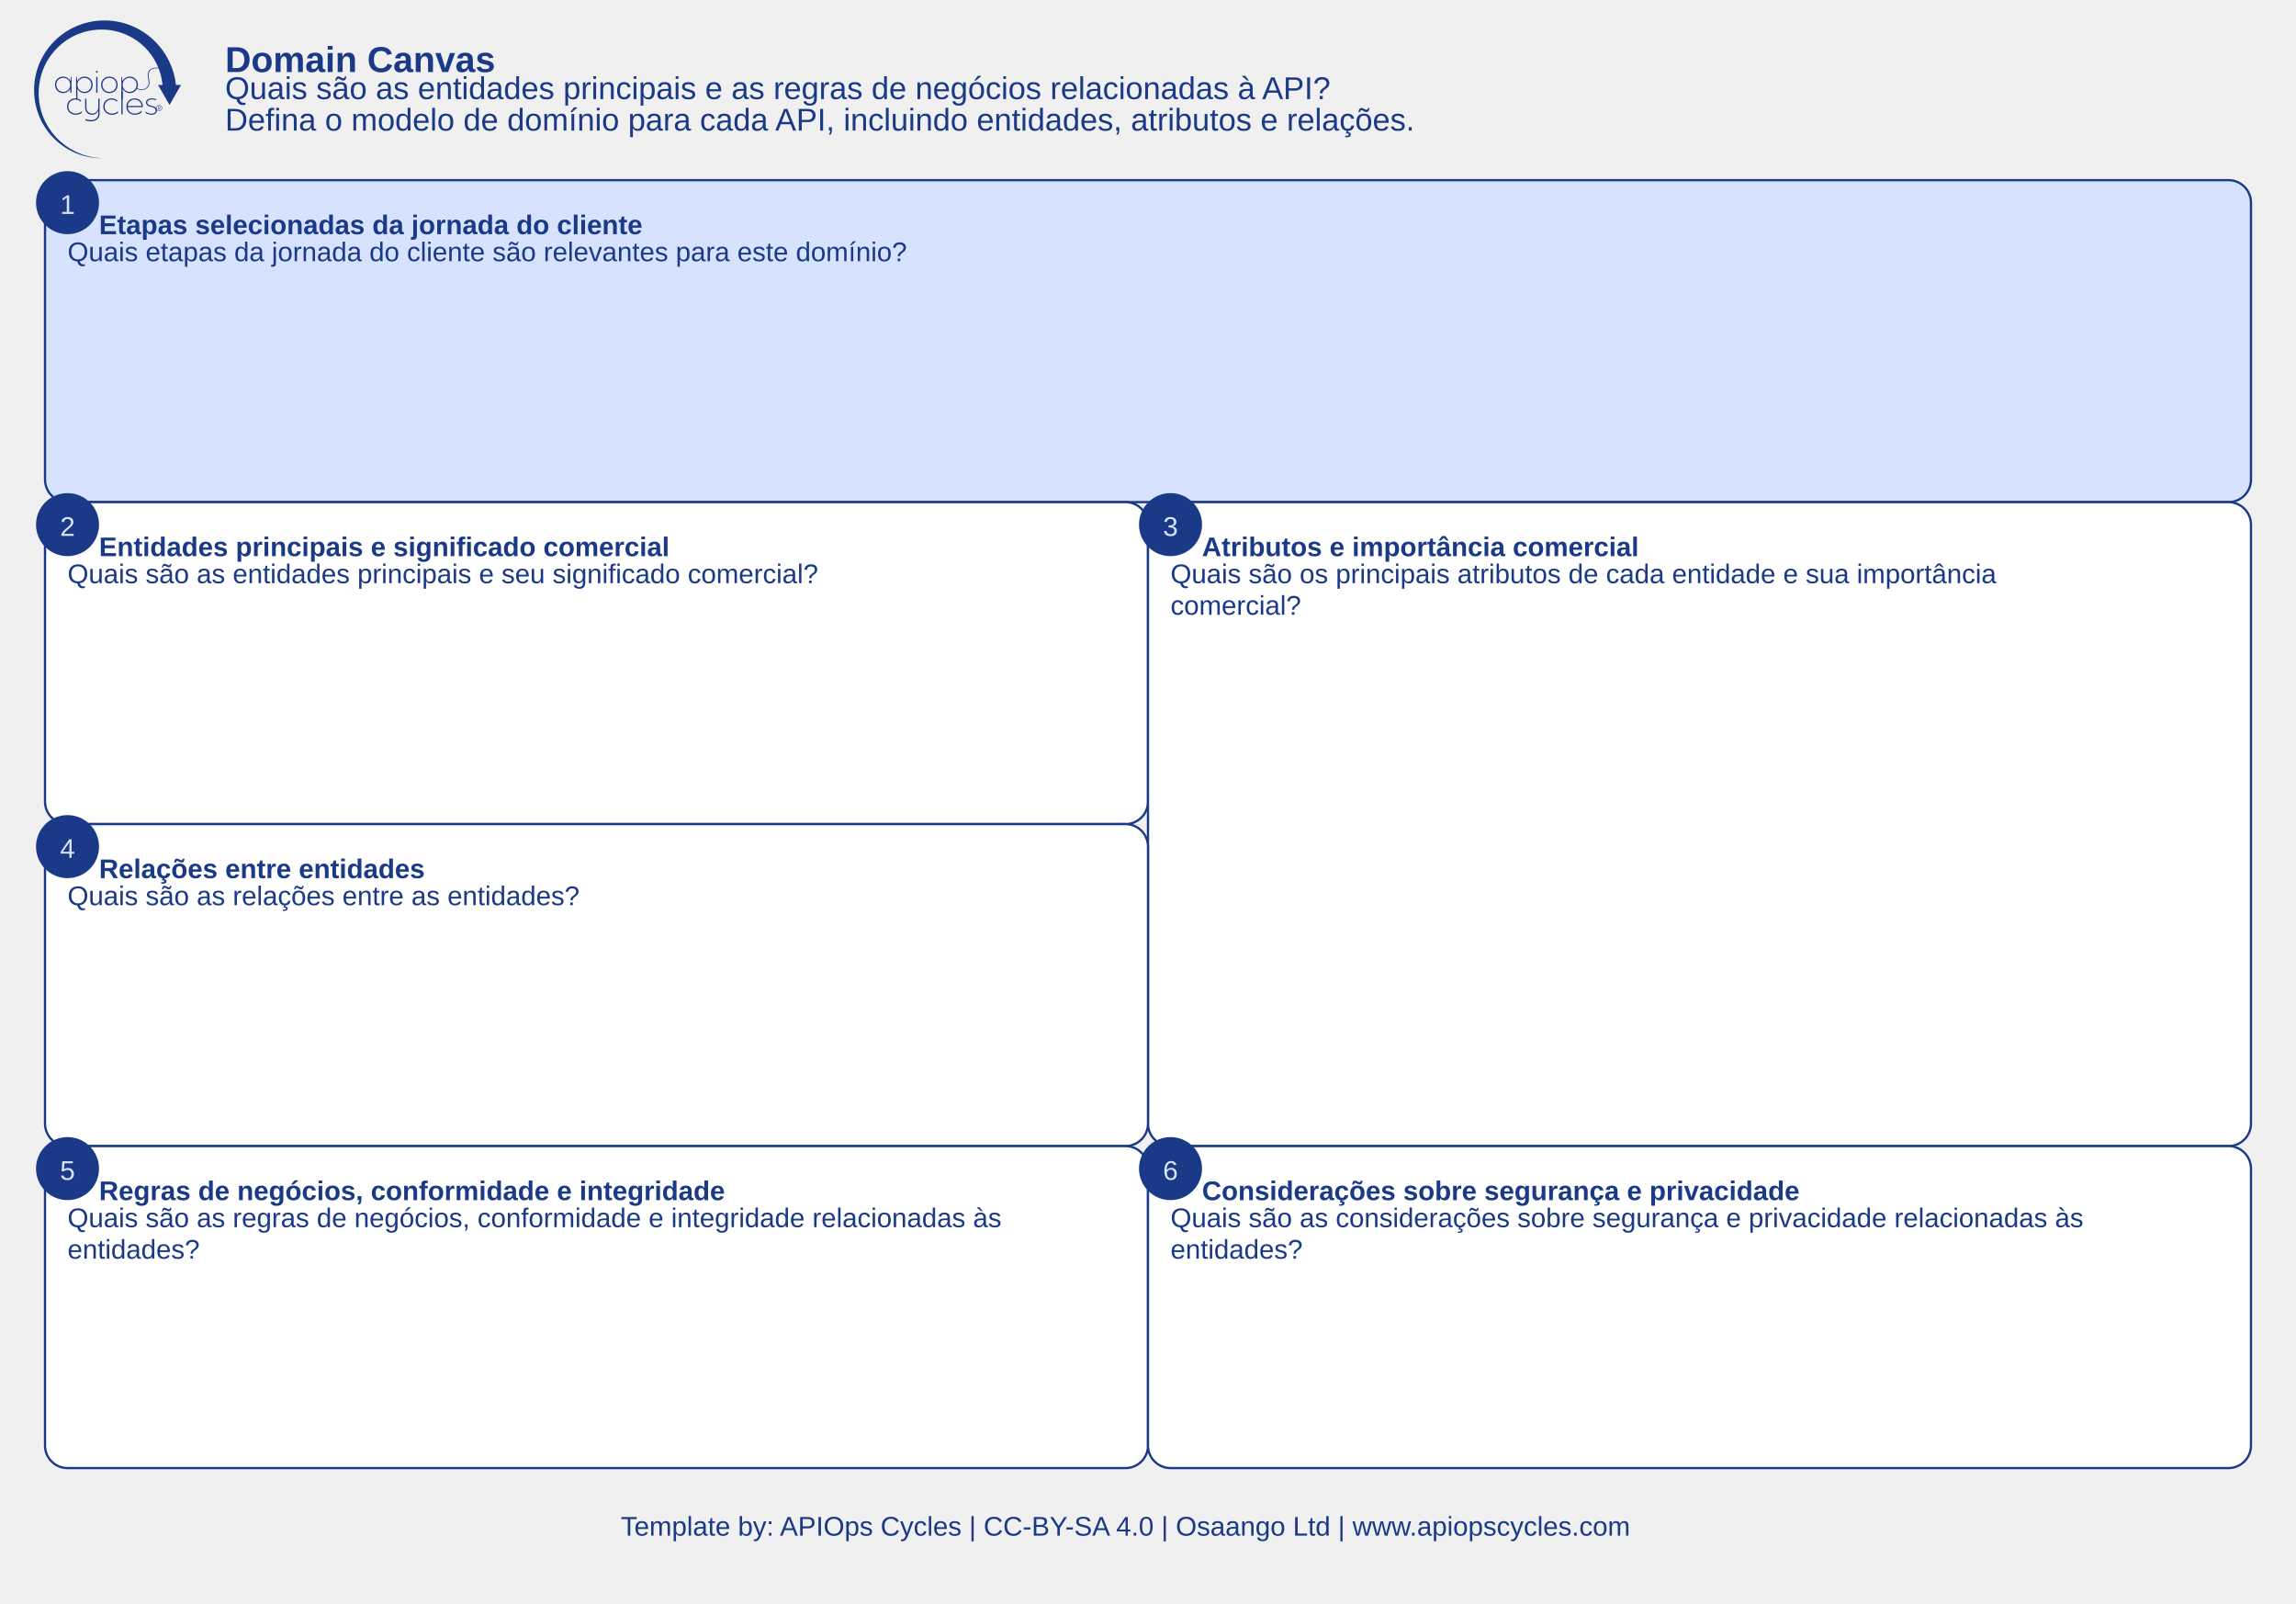
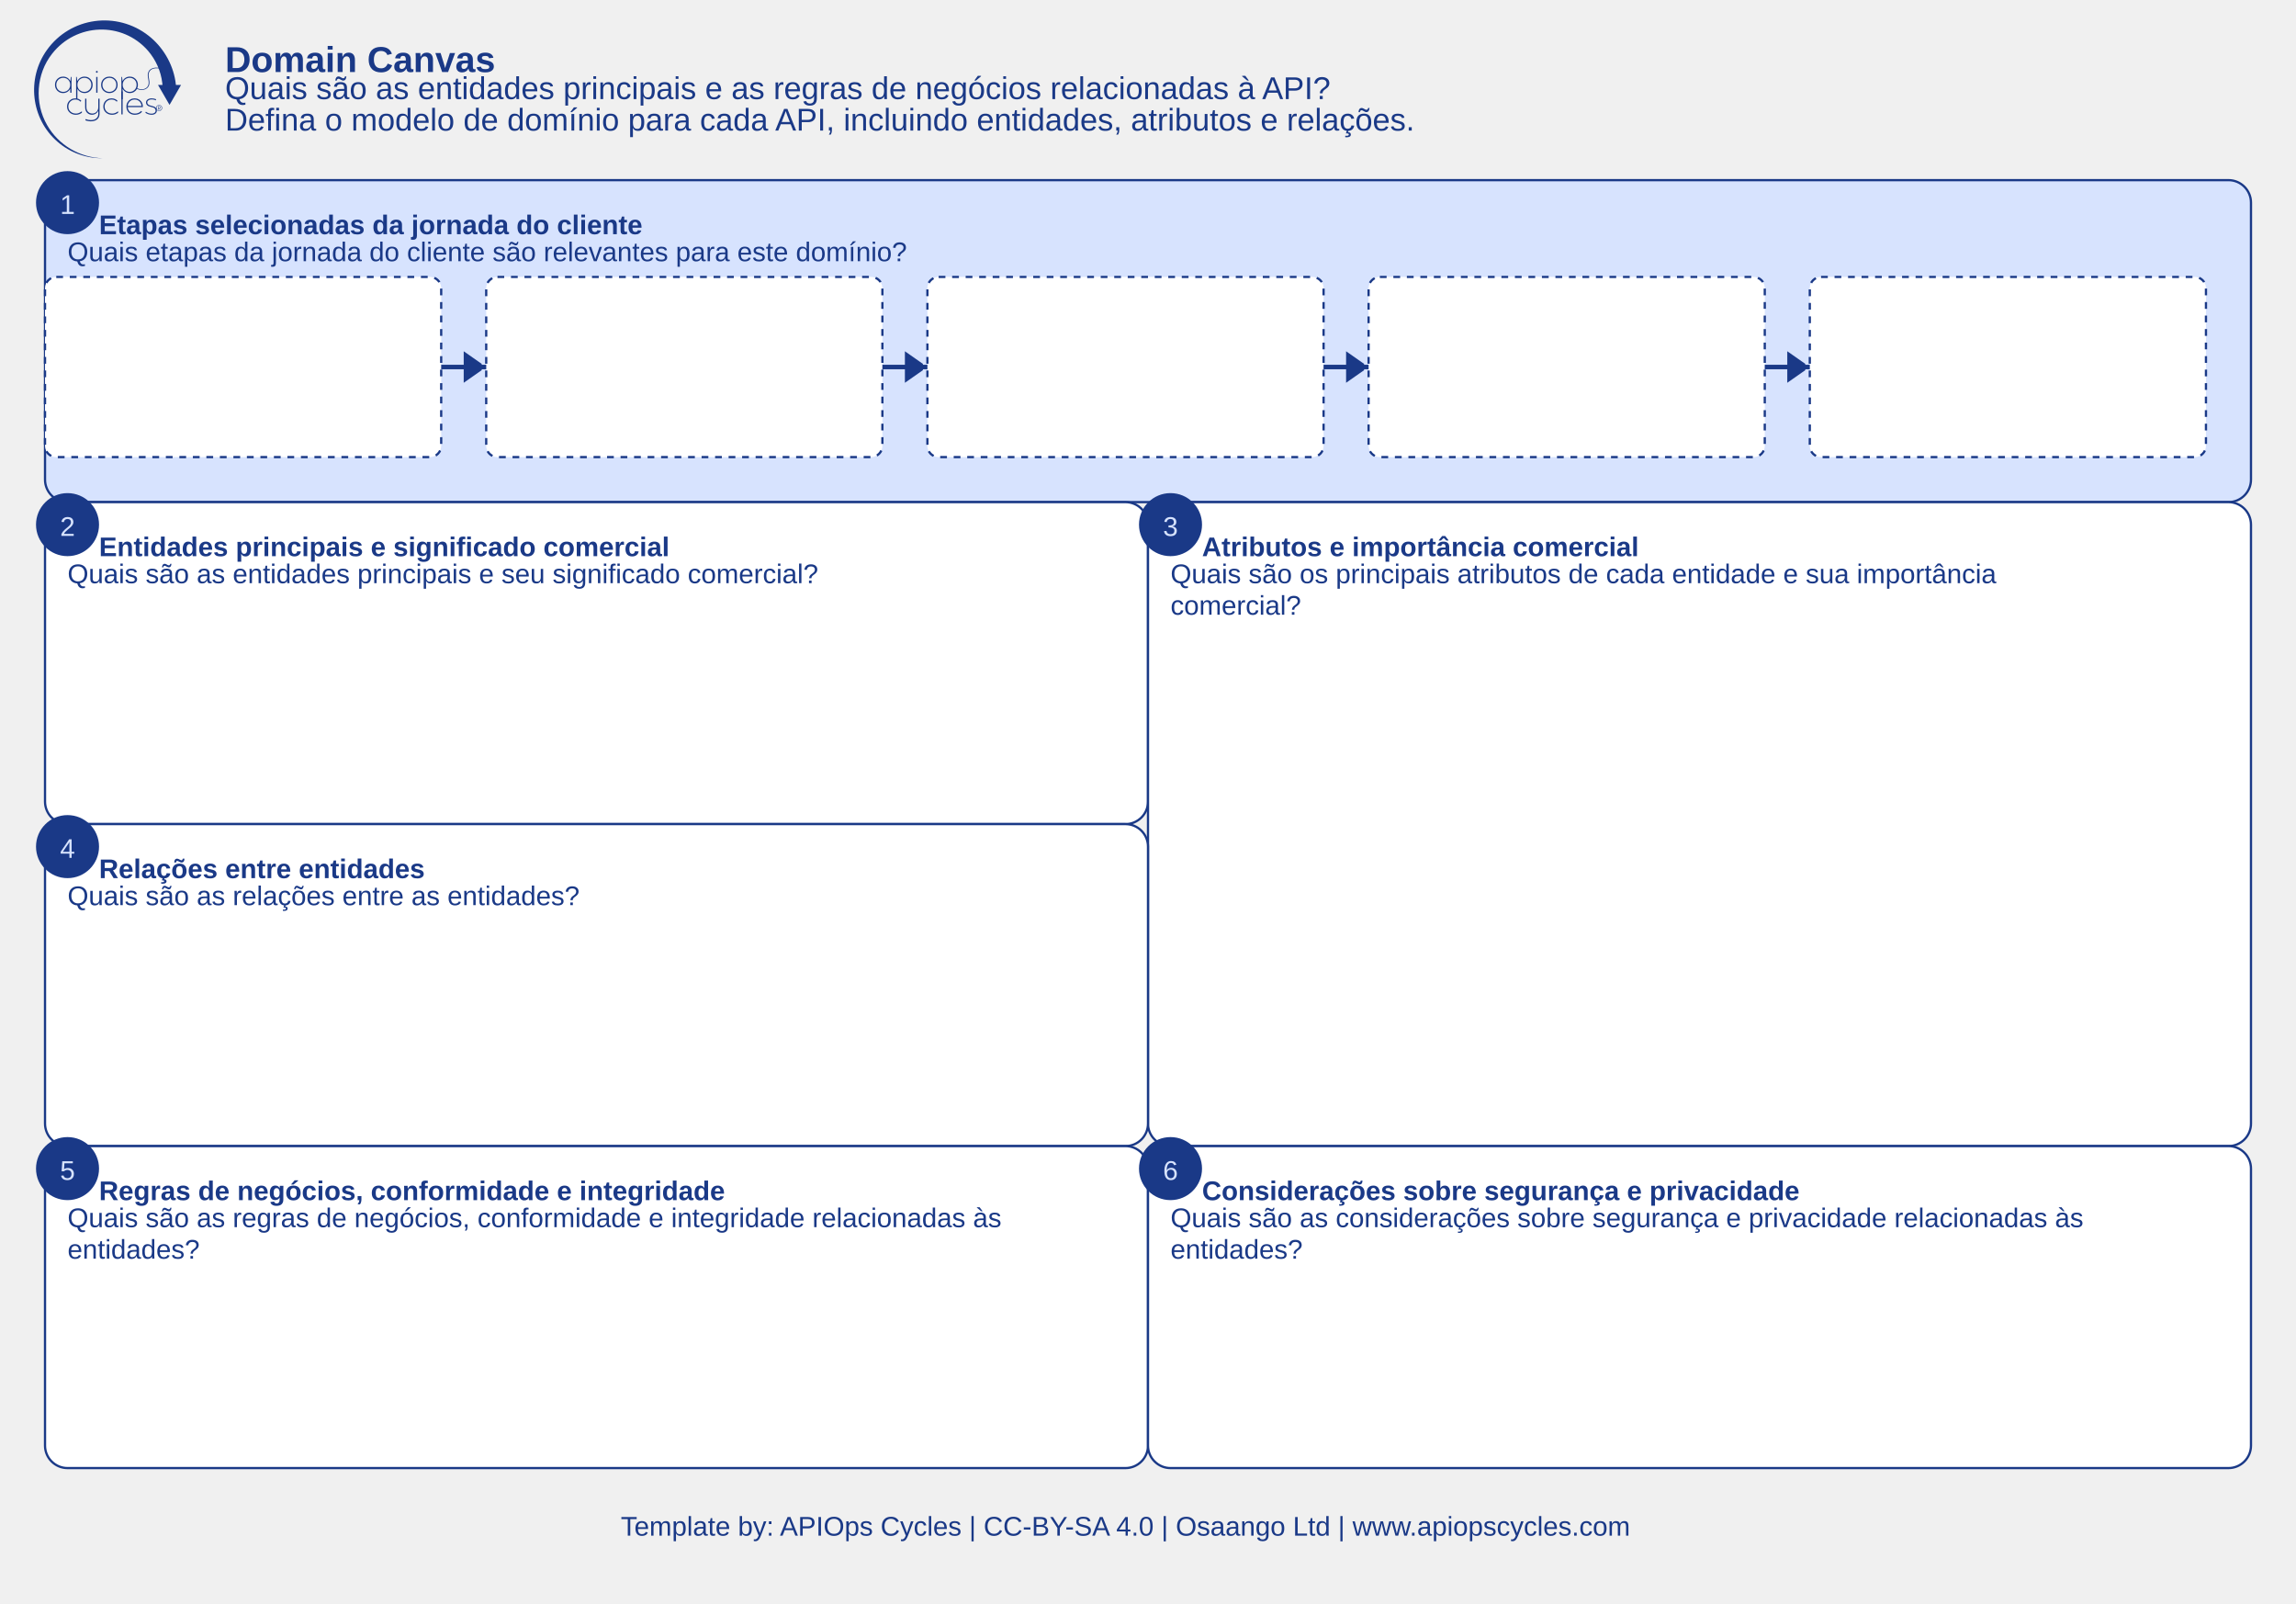
<svg xmlns="http://www.w3.org/2000/svg" width="1020" height="712" font-family="Arial, sans-serif" font-size="12" style="background-color: #f8fafc">
  <defs>
    <filter id="shadow">
      <feDropShadow dx="3" dy="3" stdDeviation="2" flood-color="rgba(0, 0, 0, 0.2)" />
    </filter>
  </defs>
  <g transform="translate(10, 5) scale(0.1,0.1)">
    <svg width="756" zoomAndPan="magnify" viewBox="0 0 567 567" height="756" preserveAspectRatio="xMidYMid meet" version="1.0" id="svg47">
      <defs id="defs5">
        <g id="g1" />
        <clipPath id="ecfbc6fc50">
          <path d="M 0.5 0 L 566.5 0 L 566.5 566 L 0.5 566 Z M 0.5 0 " clip-rule="nonzero" id="path1" />
        </clipPath>
        <clipPath id="4ee1efe14e">
          <path d="M 38 30 L 528.191 30 L 528.191 490 L 38 490 Z M 38 30 " clip-rule="nonzero" id="path2" />
        </clipPath>
        <clipPath id="631ef147b9">
          <path d="M 380 187 L 464 187 L 464 283 L 380 283 Z M 380 187 " clip-rule="nonzero" id="path3" />
        </clipPath>
        <clipPath id="dc9e064c61">
          <path d="M 463.609 187.988 L 458.23 287.418 L 379.734 283.168 L 385.113 183.742 Z M 463.609 187.988 " clip-rule="nonzero" id="path4" />
        </clipPath>
        <clipPath id="06f743e2a4">
          <path d="M 379.477 282.957 L 384.855 183.527 L 463.352 187.773 L 457.973 287.203 Z M 379.477 282.957 " clip-rule="nonzero" id="path5" />
        </clipPath>
      </defs>
      <g clip-path="url(#4ee1efe14e)" id="g8" style="fill:#1a3987;fill-opacity:1">
        <path fill="#ffffff" d="M 116.617 434.637 C 158.09 470.828 212.988 490.789 267.996 489.473 C 191.457 488.059 119.762 445.711 81.969 379.109 C 39.125 305.152 45.559 208.793 98.371 141.828 C 178.516 39.051 332.074 32.734 418.133 131.543 C 443.988 161.492 460.848 199.008 465.605 238.27 C 465.902 240.664 466.145 243.062 466.34 245.465 L 451.488 245.465 L 489.855 311.918 L 528.223 245.465 L 511.156 245.465 C 510.668 240.906 510.059 236.363 509.301 231.844 C 499.641 173.074 467.293 118.582 420.492 81.809 C 314.559 -1.688 159.801 18.852 81.219 129.086 C 13.043 224.371 27.914 357.969 116.617 434.637 " fill-opacity="1" fill-rule="nonzero" id="path8" style="fill:#1a3987;fill-opacity:1" />
      </g>
      <g fill="#ffffff" fill-opacity="1" id="g11" style="fill:#1a3987;fill-opacity:1">
        <g transform="translate(143.5886, 343.5815)" id="g10" style="fill:#1a3987;fill-opacity:1">
          <g id="g9" style="fill:#1a3987;fill-opacity:1">
            <path d="M 34.234 1.172 C 28.742 1.172 23.773 0.016 19.328 -2.297 C 14.879 -4.617 11.363 -7.844 8.781 -11.969 C 6.195 -16.094 4.906 -20.832 4.906 -26.188 C 4.906 -31.551 6.129 -36.273 8.578 -40.359 C 11.035 -44.453 14.32 -47.66 18.438 -49.984 C 22.562 -52.305 27.176 -53.469 32.281 -53.469 C 36.207 -53.469 39.938 -52.781 43.469 -51.406 C 47 -50.031 49.973 -47.938 52.391 -45.125 L 49.547 -42.391 C 47.516 -44.672 45.039 -46.43 42.125 -47.672 C 39.219 -48.922 35.938 -49.547 32.281 -49.547 C 28.031 -49.547 24.141 -48.562 20.609 -46.594 C 17.078 -44.633 14.281 -41.906 12.219 -38.406 C 10.156 -34.906 9.125 -30.832 9.125 -26.188 C 9.125 -21.613 10.234 -17.562 12.453 -14.031 C 14.68 -10.5 17.691 -7.734 21.484 -5.734 C 25.273 -3.742 29.523 -2.75 34.234 -2.75 C 38.098 -2.75 41.629 -3.453 44.828 -4.859 C 48.035 -6.266 51.176 -8.113 54.25 -10.406 L 54.25 -5.594 C 51.438 -3.438 48.363 -1.77 45.031 -0.594 C 41.695 0.582 38.098 1.172 34.234 1.172 Z M 34.234 1.172 " id="path9" style="fill:#1a3987;fill-opacity:1" />
          </g>
        </g>
      </g>
      <g fill="#ffffff" fill-opacity="1" id="g14" style="fill:#1a3987;fill-opacity:1">
        <g transform="translate(200.9774, 343.5815)" id="g13" style="fill:#1a3987;fill-opacity:1">
          <g id="g12" style="fill:#1a3987;fill-opacity:1">
            <path d="M 26.688 23.156 C 24.988 23.156 23.039 22.988 20.844 22.656 C 18.656 22.332 16.461 21.91 14.266 21.391 C 12.078 20.867 10.102 20.312 8.344 19.719 L 9.422 15.594 C 11.973 16.582 14.848 17.398 18.047 18.047 C 21.254 18.703 24.164 19.031 26.781 19.031 C 31.289 19.031 35.41 18.312 39.141 16.875 C 42.867 15.438 45.859 13.113 48.109 9.906 C 50.367 6.707 51.5 2.52 51.5 -2.656 L 51.5 -11.281 L 51.016 -11.281 C 49.055 -7.488 46.273 -4.461 42.672 -2.203 C 39.078 0.047 35.086 1.172 30.703 1.172 C 26.191 1.172 22.203 0.16 18.734 -1.859 C 15.273 -3.891 12.562 -6.77 10.594 -10.5 C 8.633 -14.227 7.656 -18.645 7.656 -23.75 L 7.656 -52.391 L 11.875 -52.391 L 11.875 -23.844 C 11.875 -19.52 12.723 -15.789 14.422 -12.656 C 16.117 -9.52 18.473 -7.098 21.484 -5.391 C 24.492 -3.691 27.895 -2.844 31.688 -2.844 C 35.352 -2.844 38.688 -3.738 41.688 -5.531 C 44.695 -7.332 47.082 -9.801 48.844 -12.938 C 50.613 -16.082 51.5 -19.719 51.5 -23.844 L 51.5 -52.391 L 55.719 -52.391 L 55.719 -2.656 C 55.719 3.301 54.395 8.191 51.75 12.016 C 49.102 15.848 45.586 18.66 41.203 20.453 C 36.816 22.254 31.977 23.156 26.688 23.156 Z M 26.688 23.156 " id="path11" style="fill:#1a3987;fill-opacity:1" />
          </g>
        </g>
      </g>
      <g fill="#ffffff" fill-opacity="1" id="g17" style="fill:#1a3987;fill-opacity:1">
        <g transform="translate(264.3502, 343.5815)" id="g16" style="fill:#1a3987;fill-opacity:1">
          <g id="g15" style="fill:#1a3987;fill-opacity:1">
            <path d="M 34.234 1.172 C 28.742 1.172 23.773 0.016 19.328 -2.297 C 14.879 -4.617 11.363 -7.844 8.781 -11.969 C 6.195 -16.094 4.906 -20.832 4.906 -26.188 C 4.906 -31.551 6.129 -36.273 8.578 -40.359 C 11.035 -44.453 14.32 -47.66 18.438 -49.984 C 22.562 -52.305 27.176 -53.469 32.281 -53.469 C 36.207 -53.469 39.938 -52.781 43.469 -51.406 C 47 -50.031 49.973 -47.938 52.391 -45.125 L 49.547 -42.391 C 47.516 -44.672 45.039 -46.43 42.125 -47.672 C 39.219 -48.922 35.938 -49.547 32.281 -49.547 C 28.031 -49.547 24.141 -48.562 20.609 -46.594 C 17.078 -44.633 14.281 -41.906 12.219 -38.406 C 10.156 -34.906 9.125 -30.832 9.125 -26.188 C 9.125 -21.613 10.234 -17.562 12.453 -14.031 C 14.68 -10.5 17.691 -7.734 21.484 -5.734 C 25.273 -3.742 29.523 -2.75 34.234 -2.75 C 38.098 -2.75 41.629 -3.453 44.828 -4.859 C 48.035 -6.266 51.176 -8.113 54.25 -10.406 L 54.25 -5.594 C 51.438 -3.438 48.363 -1.77 45.031 -0.594 C 41.695 0.582 38.098 1.172 34.234 1.172 Z M 34.234 1.172 " id="path14" style="fill:#1a3987;fill-opacity:1" />
          </g>
        </g>
      </g>
      <g fill="#ffffff" fill-opacity="1" id="g20" style="fill:#1a3987;fill-opacity:1">
        <g transform="translate(321.739, 343.5815)" id="g19" style="fill:#1a3987;fill-opacity:1">
          <g id="g18" style="fill:#1a3987;fill-opacity:1">
            <path d="M 7.656 0 L 7.656 -76.422 L 11.875 -76.422 L 11.875 0 Z M 7.656 0 " id="path17" style="fill:#1a3987;fill-opacity:1" />
          </g>
        </g>
      </g>
      <g fill="#ffffff" fill-opacity="1" id="g23" style="fill:#1a3987;fill-opacity:1">
        <g transform="translate(341.261, 343.5815)" id="g22" style="fill:#1a3987;fill-opacity:1">
          <g id="g21" style="fill:#1a3987;fill-opacity:1">
            <path d="M 33.266 1.172 C 27.566 1.172 22.594 0.016 18.344 -2.297 C 14.094 -4.617 10.789 -7.844 8.438 -11.969 C 6.082 -16.094 4.906 -20.832 4.906 -26.188 C 4.906 -31.551 6.129 -36.273 8.578 -40.359 C 11.035 -44.453 14.32 -47.66 18.438 -49.984 C 22.562 -52.305 27.176 -53.469 32.281 -53.469 C 37.383 -53.469 42.008 -52.305 46.156 -49.984 C 50.312 -47.66 53.598 -44.453 56.016 -40.359 C 58.441 -36.273 59.656 -31.551 59.656 -26.188 L 59.656 -24.328 L 9.219 -24.328 C 9.477 -20.078 10.641 -16.316 12.703 -13.047 C 14.766 -9.773 17.547 -7.238 21.047 -5.438 C 24.547 -3.645 28.617 -2.75 33.266 -2.75 C 37.316 -2.75 41.172 -3.5 44.828 -5 C 48.492 -6.508 51.602 -8.766 54.156 -11.766 L 56.906 -8.531 C 53.895 -5.133 50.328 -2.664 46.203 -1.125 C 42.086 0.406 37.773 1.172 33.266 1.172 Z M 9.219 -28.156 L 55.328 -28.156 C 55.066 -32.406 53.875 -36.133 51.75 -39.344 C 49.625 -42.551 46.875 -45.051 43.5 -46.844 C 40.133 -48.645 36.395 -49.547 32.281 -49.547 C 28.219 -49.547 24.504 -48.645 21.141 -46.844 C 17.773 -45.051 15.031 -42.551 12.906 -39.344 C 10.781 -36.133 9.551 -32.406 9.219 -28.156 Z M 9.219 -28.156 " id="path20" style="fill:#1a3987;fill-opacity:1" />
          </g>
        </g>
      </g>
      <g fill="#ffffff" fill-opacity="1" id="g26" style="fill:#1a3987;fill-opacity:1">
        <g transform="translate(405.8111, 343.5815)" id="g25" style="fill:#1a3987;fill-opacity:1">
          <g id="g24" style="fill:#1a3987;fill-opacity:1">
            <path d="M 24.328 1.172 C 20.211 1.172 16.367 0.52 12.797 -0.781 C 9.234 -2.094 6.145 -3.695 3.531 -5.594 L 5.203 -9.031 C 7.492 -7.195 10.27 -5.641 13.531 -4.359 C 16.801 -3.086 20.336 -2.453 24.141 -2.453 C 28.316 -2.453 31.613 -3.383 34.031 -5.25 C 36.457 -7.113 37.672 -9.516 37.672 -12.453 C 37.672 -15.535 36.656 -18.07 34.625 -20.062 C 32.602 -22.062 28.711 -23.648 22.953 -24.828 C 16.68 -26.129 12.234 -28.07 9.609 -30.656 C 6.992 -33.238 5.688 -36.426 5.688 -40.219 C 5.688 -42.645 6.453 -44.852 7.984 -46.844 C 9.523 -48.844 11.672 -50.445 14.422 -51.656 C 17.172 -52.863 20.375 -53.469 24.031 -53.469 C 27.102 -53.469 29.832 -53.207 32.219 -52.688 C 34.613 -52.164 36.859 -51.508 38.953 -50.719 L 38.953 -46.797 C 36.984 -47.648 34.77 -48.367 32.312 -48.953 C 29.863 -49.547 27.07 -49.844 23.938 -49.844 C 19.75 -49.844 16.363 -48.895 13.781 -47 C 11.195 -45.102 9.906 -42.844 9.906 -40.219 C 9.906 -38.457 10.312 -36.836 11.125 -35.359 C 11.945 -33.891 13.406 -32.582 15.5 -31.438 C 17.594 -30.301 20.602 -29.305 24.531 -28.453 C 30.938 -27.078 35.43 -25.098 38.016 -22.516 C 40.598 -19.93 41.891 -16.613 41.891 -12.562 C 41.891 -8.633 40.301 -5.363 37.125 -2.75 C 33.957 -0.133 29.691 1.172 24.328 1.172 Z M 24.328 1.172 " id="path23" style="fill:#1a3987;fill-opacity:1" />
          </g>
        </g>
      </g>
      <g fill="#ffffff" fill-opacity="1" id="g29" style="fill:#1a3987;fill-opacity:1">
        <g transform="translate(103.1736,271.3029)" id="g28" style="fill:#1a3987;fill-opacity:1">
          <g id="g27" style="fill:#1a3987;fill-opacity:1">
            <path d="m 31.969,1.188 c -4.98,0 -9.508,-1.164 -13.578,-3.484 -4.062,-2.332 -7.293,-5.566 -9.688,-9.703 -2.398,-4.133 -3.594,-8.891 -3.594,-14.266 0,-5.375 1.195,-10.109 3.594,-14.203 2.395,-4.102 5.625,-7.316 9.688,-9.641 4.07,-2.332 8.598,-3.5 13.578,-3.5 5.188,0 9.875,1.262 14.062,3.781 4.195,2.523 7.414,5.98 9.656,10.375 h 0.578 L 57.844,-52.531 h 2.266 V 0 H 55.875 V -12.297 H 55.281 C 52.988,-8.098 49.789,-4.801 45.688,-2.406 41.594,-0.008 37.02,1.188 31.969,1.188 Z M 32.562,-2.75 c 4.332,0 8.25,-1 11.75,-3 3.508,-2 6.297,-4.77 8.359,-8.312 2.07,-3.539 3.109,-7.609 3.109,-12.203 0,-4.656 -1.039,-8.738 -3.109,-12.25 -2.062,-3.508 -4.852,-6.242 -8.359,-8.203 -3.5,-1.969 -7.418,-2.953 -11.75,-2.953 -4.262,0 -8.148,0.984 -11.656,2.953 -3.512,1.961 -6.32,4.695 -8.422,8.203 -2.094,3.512 -3.141,7.594 -3.141,12.25 0,4.594 1.031,8.664 3.094,12.203 2.07,3.543 4.879,6.312 8.422,8.312 3.539,2 7.441,3 11.703,3 z m 0,0" id="path26" style="fill:#1a3987;fill-opacity:1" />
          </g>
        </g>
      </g>
      <g fill="#ffffff" fill-opacity="1" id="g32" style="fill:#1a3987;fill-opacity:1">
        <g transform="translate(170.9521,271.3029)" id="g31" style="fill:#1a3987;fill-opacity:1">
          <g id="g30" style="fill:#1a3987;fill-opacity:1">
            <path d="M 7.672,21.734 V -52.531 H 9.938 l 1.578,13.078 H 12 c 2.289,-4.395 5.535,-7.852 9.734,-10.375 4.195,-2.52 8.891,-3.781 14.078,-3.781 4.977,0 9.5,1.168 13.562,3.5 4.07,2.324 7.305,5.539 9.703,9.641 2.395,4.094 3.594,8.828 3.594,14.203 0,5.375 -1.199,10.133 -3.594,14.266 C 56.68,-7.863 53.445,-4.629 49.375,-2.297 45.312,0.023 40.789,1.188 35.812,1.188 30.82,1.188 26.258,-0.008 22.125,-2.406 18,-4.801 14.789,-8.066 12.5,-12.203 h -0.594 v 33.938 z M 35.219,-2.75 c 4.258,0 8.145,-1 11.656,-3 3.508,-2 6.297,-4.77 8.359,-8.312 2.07,-3.539 3.109,-7.609 3.109,-12.203 0,-4.656 -1.039,-8.738 -3.109,-12.25 -2.062,-3.508 -4.852,-6.242 -8.359,-8.203 -3.512,-1.969 -7.398,-2.953 -11.656,-2.953 -4.262,0 -8.164,0.984 -11.703,2.953 -3.543,1.961 -6.352,4.695 -8.422,8.203 -2.062,3.512 -3.094,7.594 -3.094,12.25 0,4.594 1.031,8.664 3.094,12.203 2.07,3.543 4.879,6.312 8.422,8.312 3.539,2 7.441,3 11.703,3 z m 0,0" id="path29" style="fill:#1a3987;fill-opacity:1" />
          </g>
        </g>
      </g>
      <g fill="#ffffff" fill-opacity="1" id="g35" style="fill:#1a3987;fill-opacity:1">
        <g transform="translate(238.2387, 271.3029)" id="g34" style="fill:#1a3987;fill-opacity:1">
          <g id="g33" style="fill:#1a3987;fill-opacity:1">
            <path d="M 9.438 -66.406 C 8.594 -66.406 7.859 -66.711 7.234 -67.328 C 6.609 -67.953 6.297 -68.691 6.297 -69.547 C 6.297 -70.398 6.609 -71.117 7.234 -71.703 C 7.859 -72.297 8.594 -72.594 9.438 -72.594 C 10.289 -72.594 11.016 -72.297 11.609 -71.703 C 12.203 -71.117 12.5 -70.398 12.5 -69.547 C 12.5 -68.691 12.203 -67.953 11.609 -67.328 C 11.016 -66.711 10.289 -66.406 9.438 -66.406 Z M 7.281 0 L 7.281 -52.531 L 11.609 -52.531 L 11.609 0 Z M 7.281 0 " id="path32" style="fill:#1a3987;fill-opacity:1" />
          </g>
        </g>
      </g>
      <g fill="#ffffff" fill-opacity="1" id="g38" style="fill:#1a3987;fill-opacity:1">
        <g transform="translate(257.0278,271.3029)" id="g37" style="fill:#1a3987;fill-opacity:1">
          <g id="g36" style="fill:#1a3987;fill-opacity:1">
            <path d="m 32.359,1.188 c -5.117,0 -9.742,-1.164 -13.875,-3.484 -4.125,-2.332 -7.418,-5.566 -9.875,-9.703 -2.461,-4.133 -3.688,-8.891 -3.688,-14.266 0,-5.375 1.227,-10.109 3.688,-14.203 2.457,-4.102 5.75,-7.316 9.875,-9.641 4.133,-2.332 8.758,-3.5 13.875,-3.5 5.113,0 9.738,1.168 13.875,3.5 4.133,2.324 7.43,5.539 9.891,9.641 2.457,4.094 3.688,8.828 3.688,14.203 0,5.375 -1.23,10.133 -3.688,14.266 -2.461,4.137 -5.758,7.371 -9.891,9.703 -4.137,2.32 -8.762,3.484 -13.875,3.484 z m 0,-3.938 c 4.332,0 8.254,-1 11.766,-3 3.508,-2 6.297,-4.77 8.359,-8.312 2.062,-3.539 3.094,-7.609 3.094,-12.203 0,-4.656 -1.031,-8.738 -3.094,-12.25 -2.062,-3.508 -4.852,-6.242 -8.359,-8.203 -3.512,-1.969 -7.434,-2.953 -11.766,-2.953 -4.262,0 -8.164,0.984 -11.703,2.953 -3.543,1.961 -6.344,4.695 -8.406,8.203 -2.062,3.512 -3.094,7.594 -3.094,12.25 0,4.594 1.031,8.664 3.094,12.203 2.062,3.543 4.863,6.312 8.406,8.312 3.539,2 7.441,3 11.703,3 z m 0,0" id="path35" style="fill:#1a3987;fill-opacity:1" />
          </g>
        </g>
      </g>
      <g fill="#ffffff" fill-opacity="1" id="g41" style="fill:#1a3987;fill-opacity:1">
        <g transform="translate(321.7568,271.3029)" id="g40" style="fill:#1a3987;fill-opacity:1">
          <g id="g39" style="fill:#1a3987;fill-opacity:1">
            <path d="M 7.672,21.734 V -52.531 H 9.938 l 1.578,13.078 H 12 c 2.289,-4.395 5.535,-7.852 9.734,-10.375 4.195,-2.52 8.891,-3.781 14.078,-3.781 4.977,0 9.5,1.168 13.562,3.5 4.07,2.324 7.305,5.539 9.703,9.641 2.395,4.094 3.594,8.828 3.594,14.203 0,5.375 -1.199,10.133 -3.594,14.266 C 56.68,-7.863 53.445,-4.629 49.375,-2.297 45.312,0.023 40.789,1.188 35.812,1.188 30.82,1.188 26.258,-0.008 22.125,-2.406 18,-4.801 14.789,-8.066 12.5,-12.203 h -0.594 v 33.938 z M 35.219,-2.75 c 4.258,0 8.145,-1 11.656,-3 3.508,-2 6.297,-4.77 8.359,-8.312 2.07,-3.539 3.109,-7.609 3.109,-12.203 0,-4.656 -1.039,-8.738 -3.109,-12.25 -2.062,-3.508 -4.852,-6.242 -8.359,-8.203 -3.512,-1.969 -7.398,-2.953 -11.656,-2.953 -4.262,0 -8.164,0.984 -11.703,2.953 -3.543,1.961 -6.352,4.695 -8.422,8.203 -2.062,3.512 -3.094,7.594 -3.094,12.25 0,4.594 1.031,8.664 3.094,12.203 2.07,3.543 4.879,6.312 8.422,8.312 3.539,2 7.441,3 11.703,3 z m 0,0" id="path38" style="fill:#1a3987;fill-opacity:1" />
          </g>
        </g>
      </g>
      <g fill="#ffffff" fill-opacity="1" id="g44" style="fill:#1a3987;fill-opacity:1">
        <g transform="translate(443.0016, 344.7426)" id="g43" style="fill:#1a3987;fill-opacity:1">
          <g id="g42" style="fill:#1a3987;fill-opacity:1">
            <path d="M 12.016 -12.578 C 10.18 -12.578 8.504 -13.008 6.984 -13.875 C 5.461 -14.75 4.242 -15.93 3.328 -17.422 C 2.41 -18.91 1.953 -20.602 1.953 -22.5 C 1.953 -24.426 2.41 -26.133 3.328 -27.625 C 4.242 -29.113 5.461 -30.289 6.984 -31.156 C 8.504 -32.031 10.18 -32.469 12.016 -32.469 C 13.879 -32.469 15.586 -32.031 17.141 -31.156 C 18.691 -30.289 19.926 -29.113 20.844 -27.625 C 21.758 -26.133 22.219 -24.426 22.219 -22.5 C 22.219 -20.602 21.758 -18.91 20.844 -17.422 C 19.926 -15.93 18.691 -14.75 17.141 -13.875 C 15.586 -13.008 13.879 -12.578 12.016 -12.578 Z M 12.016 -13.922 C 13.691 -13.922 15.172 -14.285 16.453 -15.016 C 17.742 -15.742 18.766 -16.754 19.516 -18.047 C 20.266 -19.336 20.641 -20.82 20.641 -22.5 C 20.641 -24.207 20.266 -25.703 19.516 -26.984 C 18.766 -28.273 17.742 -29.285 16.453 -30.016 C 15.172 -30.742 13.691 -31.109 12.016 -31.109 C 10.398 -31.109 8.957 -30.742 7.688 -30.016 C 6.414 -29.285 5.414 -28.273 4.688 -26.984 C 3.957 -25.703 3.594 -24.207 3.594 -22.5 C 3.594 -20.82 3.957 -19.336 4.688 -18.047 C 5.414 -16.754 6.414 -15.742 7.688 -15.016 C 8.957 -14.285 10.398 -13.922 12.016 -13.922 Z M 8.578 -16.859 L 8.578 -28.312 L 11.547 -28.312 C 13.285 -28.312 14.539 -27.879 15.312 -27.016 C 16.094 -26.148 16.484 -25.109 16.484 -23.891 C 16.484 -23.086 16.281 -22.352 15.875 -21.688 C 15.477 -21.02 14.875 -20.516 14.062 -20.172 L 16.484 -16.859 L 14.672 -16.859 L 12.578 -19.75 L 10.109 -19.75 L 10.109 -16.859 Z M 10.109 -20.906 L 11.453 -20.906 C 12.766 -20.906 13.664 -21.188 14.156 -21.75 C 14.656 -22.312 14.906 -23.023 14.906 -23.891 C 14.906 -24.797 14.656 -25.551 14.156 -26.156 C 13.664 -26.758 12.766 -27.062 11.453 -27.062 L 10.109 -27.062 Z M 10.109 -20.906 " id="path41" style="fill:#1a3987;fill-opacity:1" />
          </g>
        </g>
      </g>
      <g clip-path="url(#631ef147b9)" id="g47" transform="matrix(0.9917124,0,0,0.7826673,3.840058,40.77719)" style="fill:#1a3987;fill-opacity:1">
        <g clip-path="url(#dc9e064c61)" id="g46" style="fill:#1a3987;fill-opacity:1">
          <g clip-path="url(#06f743e2a4)" id="g45" style="fill:#1a3987;fill-opacity:1">
            <path fill="#ffffff" d="m 380.312,275.602 c -0.469,0.598 -0.363,1.461 0.23,1.93 5.379,4.219 12.348,6.117 19.121,5.199 6.773,-0.918 12.988,-4.594 17.051,-10.094 4.625,-6.254 6.59,-14.914 5.836,-25.734 -0.27,-3.887 -0.832,-7.789 -1.375,-11.559 -0.668,-4.652 -1.359,-9.465 -1.492,-14.203 -0.188,-6.918 0.91,-16.555 7.211,-23.152 3.93,-4.113 9.719,-6.754 16.297,-7.43 5.484,-0.566 11.523,0.164 18.465,2.23 0.727,0.215 1.492,-0.199 1.707,-0.926 0.031,-0.105 0.051,-0.211 0.059,-0.32 0.031,-0.617 -0.359,-1.203 -0.98,-1.387 -7.297,-2.172 -13.684,-2.934 -19.531,-2.332 -7.23,0.746 -13.621,3.68 -18,8.266 -6.957,7.281 -8.176,17.684 -7.973,25.129 0.133,4.895 0.84,9.785 1.52,14.516 0.535,3.723 1.09,7.57 1.352,11.359 0.707,10.148 -1.078,18.195 -5.301,23.91 -3.57,4.832 -9.258,8.199 -15.211,9.004 -5.953,0.805 -12.328,-0.93 -17.055,-4.637 -0.598,-0.469 -1.461,-0.367 -1.93,0.23 z m 0,0" fill-opacity="1" fill-rule="nonzero" id="path44" style="fill:#1a3987;fill-opacity:1" />
          </g>
        </g>
      </g>
    </svg>
  </g>
  <text x="100" y="32" text-anchor="start" font-family="Arial, sans-serif" font-size="16" fill="#1a3987" font-weight="bold">
    <tspan>Domain Canvas</tspan>
  </text>
  <text x="100" y="44" text-anchor="start" font-family="Arial, sans-serif" font-size="14" fill="#1a3987">
    <tspan>Quais são as entidades principais e as regras de negócios relacionadas à API?</tspan>
  </text>
  <text x="100" y="58" text-anchor="start" font-family="Arial, sans-serif" font-size="14" fill="#1a3987">
    <tspan>Defina o modelo de domínio para cada API, incluindo entidades, atributos e relações.</tspan>
  </text>
+   <defs>
+     <marker id="journey-arrowhead" markerWidth="4" markerHeight="7" refX="5" refY="3.5" orient="auto">
+       <polygon points="0 0, 5 3.5, 0 7" fill="#1a3987" />
+     </marker>
+   </defs>
  <rect x="20" y="80" width="980" height="143" fill="#d7e3fe" stroke="#1a3987" rx="10" ry="10" />
+   <g class="cc-journey-steps">
+     <rect x="20" y="123" width="176" height="80" fill="#fff" stroke="#1a3987" stroke-width="1" stroke-dasharray="3" rx="5" ry="5" />
+     <rect x="216" y="123" width="176" height="80" fill="#fff" stroke="#1a3987" stroke-width="1" stroke-dasharray="3" rx="5" ry="5" />
+     <rect x="412" y="123" width="176" height="80" fill="#fff" stroke="#1a3987" stroke-width="1" stroke-dasharray="3" rx="5" ry="5" />
+     <rect x="608" y="123" width="176" height="80" fill="#fff" stroke="#1a3987" stroke-width="1" stroke-dasharray="3" rx="5" ry="5" />
+     <rect x="804" y="123" width="176" height="80" fill="#fff" stroke="#1a3987" stroke-width="1" stroke-dasharray="3" rx="5" ry="5" />
+     <line x1="196" y1="163" x2="216" y2="163" stroke="#1a3987" stroke-width="2" marker-end="url(#journey-arrowhead)" />
+     <line x1="392" y1="163" x2="412" y2="163" stroke="#1a3987" stroke-width="2" marker-end="url(#journey-arrowhead)" />
+     <line x1="588" y1="163" x2="608" y2="163" stroke="#1a3987" stroke-width="2" marker-end="url(#journey-arrowhead)" />
+     <line x1="784" y1="163" x2="804" y2="163" stroke="#1a3987" stroke-width="2" marker-end="url(#journey-arrowhead)" />
+   </g>
  <circle cx="30" cy="90" r="14" fill="#1a3987" />
  <text x="30" y="95" text-anchor="middle" font-family="Arial, sans-serif" font-size="12" fill="#d7e3fe">1</text>
  <text x="44" y="104" text-anchor="start" font-family="Arial, sans-serif" font-size="12" fill="#1a3987" font-weight="bold">
    <tspan>Etapas selecionadas da jornada do cliente</tspan>
  </text>
  <text x="30" y="116" text-anchor="start" font-family="Arial, sans-serif" font-size="12" fill="#1a3987">
    <tspan>Quais etapas da jornada do cliente são relevantes para este domínio?</tspan>
  </text>
  <rect x="20" y="223" width="490" height="143" fill="#ffffff" stroke="#1a3987" rx="10" ry="10" />
  <circle cx="30" cy="233" r="14" fill="#1a3987" />
  <text x="30" y="238" text-anchor="middle" font-family="Arial, sans-serif" font-size="12" fill="#d7e3fe">2</text>
  <text x="44" y="247" text-anchor="start" font-family="Arial, sans-serif" font-size="12" fill="#1a3987" font-weight="bold">
    <tspan>Entidades principais e significado comercial</tspan>
  </text>
  <text x="30" y="259" text-anchor="start" font-family="Arial, sans-serif" font-size="12" fill="#1a3987">
    <tspan>Quais são as entidades principais e seu significado comercial?</tspan>
  </text>
  <rect x="510" y="223" width="490" height="286" fill="#ffffff" stroke="#1a3987" rx="10" ry="10" />
  <circle cx="520" cy="233" r="14" fill="#1a3987" />
  <text x="520" y="238" text-anchor="middle" font-family="Arial, sans-serif" font-size="12" fill="#d7e3fe">3</text>
  <text x="534" y="247" text-anchor="start" font-family="Arial, sans-serif" font-size="12" fill="#1a3987" font-weight="bold">
    <tspan>Atributos e importância comercial</tspan>
  </text>
  <text x="520" y="259" text-anchor="start" font-family="Arial, sans-serif" font-size="12" fill="#1a3987">
    <tspan>Quais são os principais atributos de cada entidade e sua importância</tspan>
    <tspan x="520" dy="14">comercial?</tspan>
  </text>
  <rect x="20" y="366" width="490" height="143" fill="#ffffff" stroke="#1a3987" rx="10" ry="10" />
  <circle cx="30" cy="376" r="14" fill="#1a3987" />
  <text x="30" y="381" text-anchor="middle" font-family="Arial, sans-serif" font-size="12" fill="#d7e3fe">4</text>
  <text x="44" y="390" text-anchor="start" font-family="Arial, sans-serif" font-size="12" fill="#1a3987" font-weight="bold">
    <tspan>Relações entre entidades</tspan>
  </text>
  <text x="30" y="402" text-anchor="start" font-family="Arial, sans-serif" font-size="12" fill="#1a3987">
    <tspan>Quais são as relações entre as entidades?</tspan>
  </text>
  <rect x="20" y="509" width="490" height="143" fill="#ffffff" stroke="#1a3987" rx="10" ry="10" />
  <circle cx="30" cy="519" r="14" fill="#1a3987" />
  <text x="30" y="524" text-anchor="middle" font-family="Arial, sans-serif" font-size="12" fill="#d7e3fe">5</text>
  <text x="44" y="533" text-anchor="start" font-family="Arial, sans-serif" font-size="12" fill="#1a3987" font-weight="bold">
    <tspan>Regras de negócios, conformidade e integridade</tspan>
  </text>
  <text x="30" y="545" text-anchor="start" font-family="Arial, sans-serif" font-size="12" fill="#1a3987">
    <tspan>Quais são as regras de negócios, conformidade e integridade relacionadas às</tspan>
    <tspan x="30" dy="14">entidades?</tspan>
  </text>
  <rect x="510" y="509" width="490" height="143" fill="#ffffff" stroke="#1a3987" rx="10" ry="10" />
  <circle cx="520" cy="519" r="14" fill="#1a3987" />
  <text x="520" y="524" text-anchor="middle" font-family="Arial, sans-serif" font-size="12" fill="#d7e3fe">6</text>
  <text x="534" y="533" text-anchor="start" font-family="Arial, sans-serif" font-size="12" fill="#1a3987" font-weight="bold">
    <tspan>Considerações sobre segurança e privacidade</tspan>
  </text>
  <text x="520" y="545" text-anchor="start" font-family="Arial, sans-serif" font-size="12" fill="#1a3987">
    <tspan>Quais são as considerações sobre segurança e privacidade relacionadas às</tspan>
    <tspan x="520" dy="14">entidades?</tspan>
  </text>
  <text class="footer" x="500" y="682" text-anchor="middle" font-family="Arial, sans-serif" font-size="12" fill="#1a3987">Template by: APIOps Cycles | CC-BY-SA 4.0 | Osaango Ltd | <a href="http://www.apiopscycles.com" target="_blank">www.apiopscycles.com</a>
  </text>
</svg>
